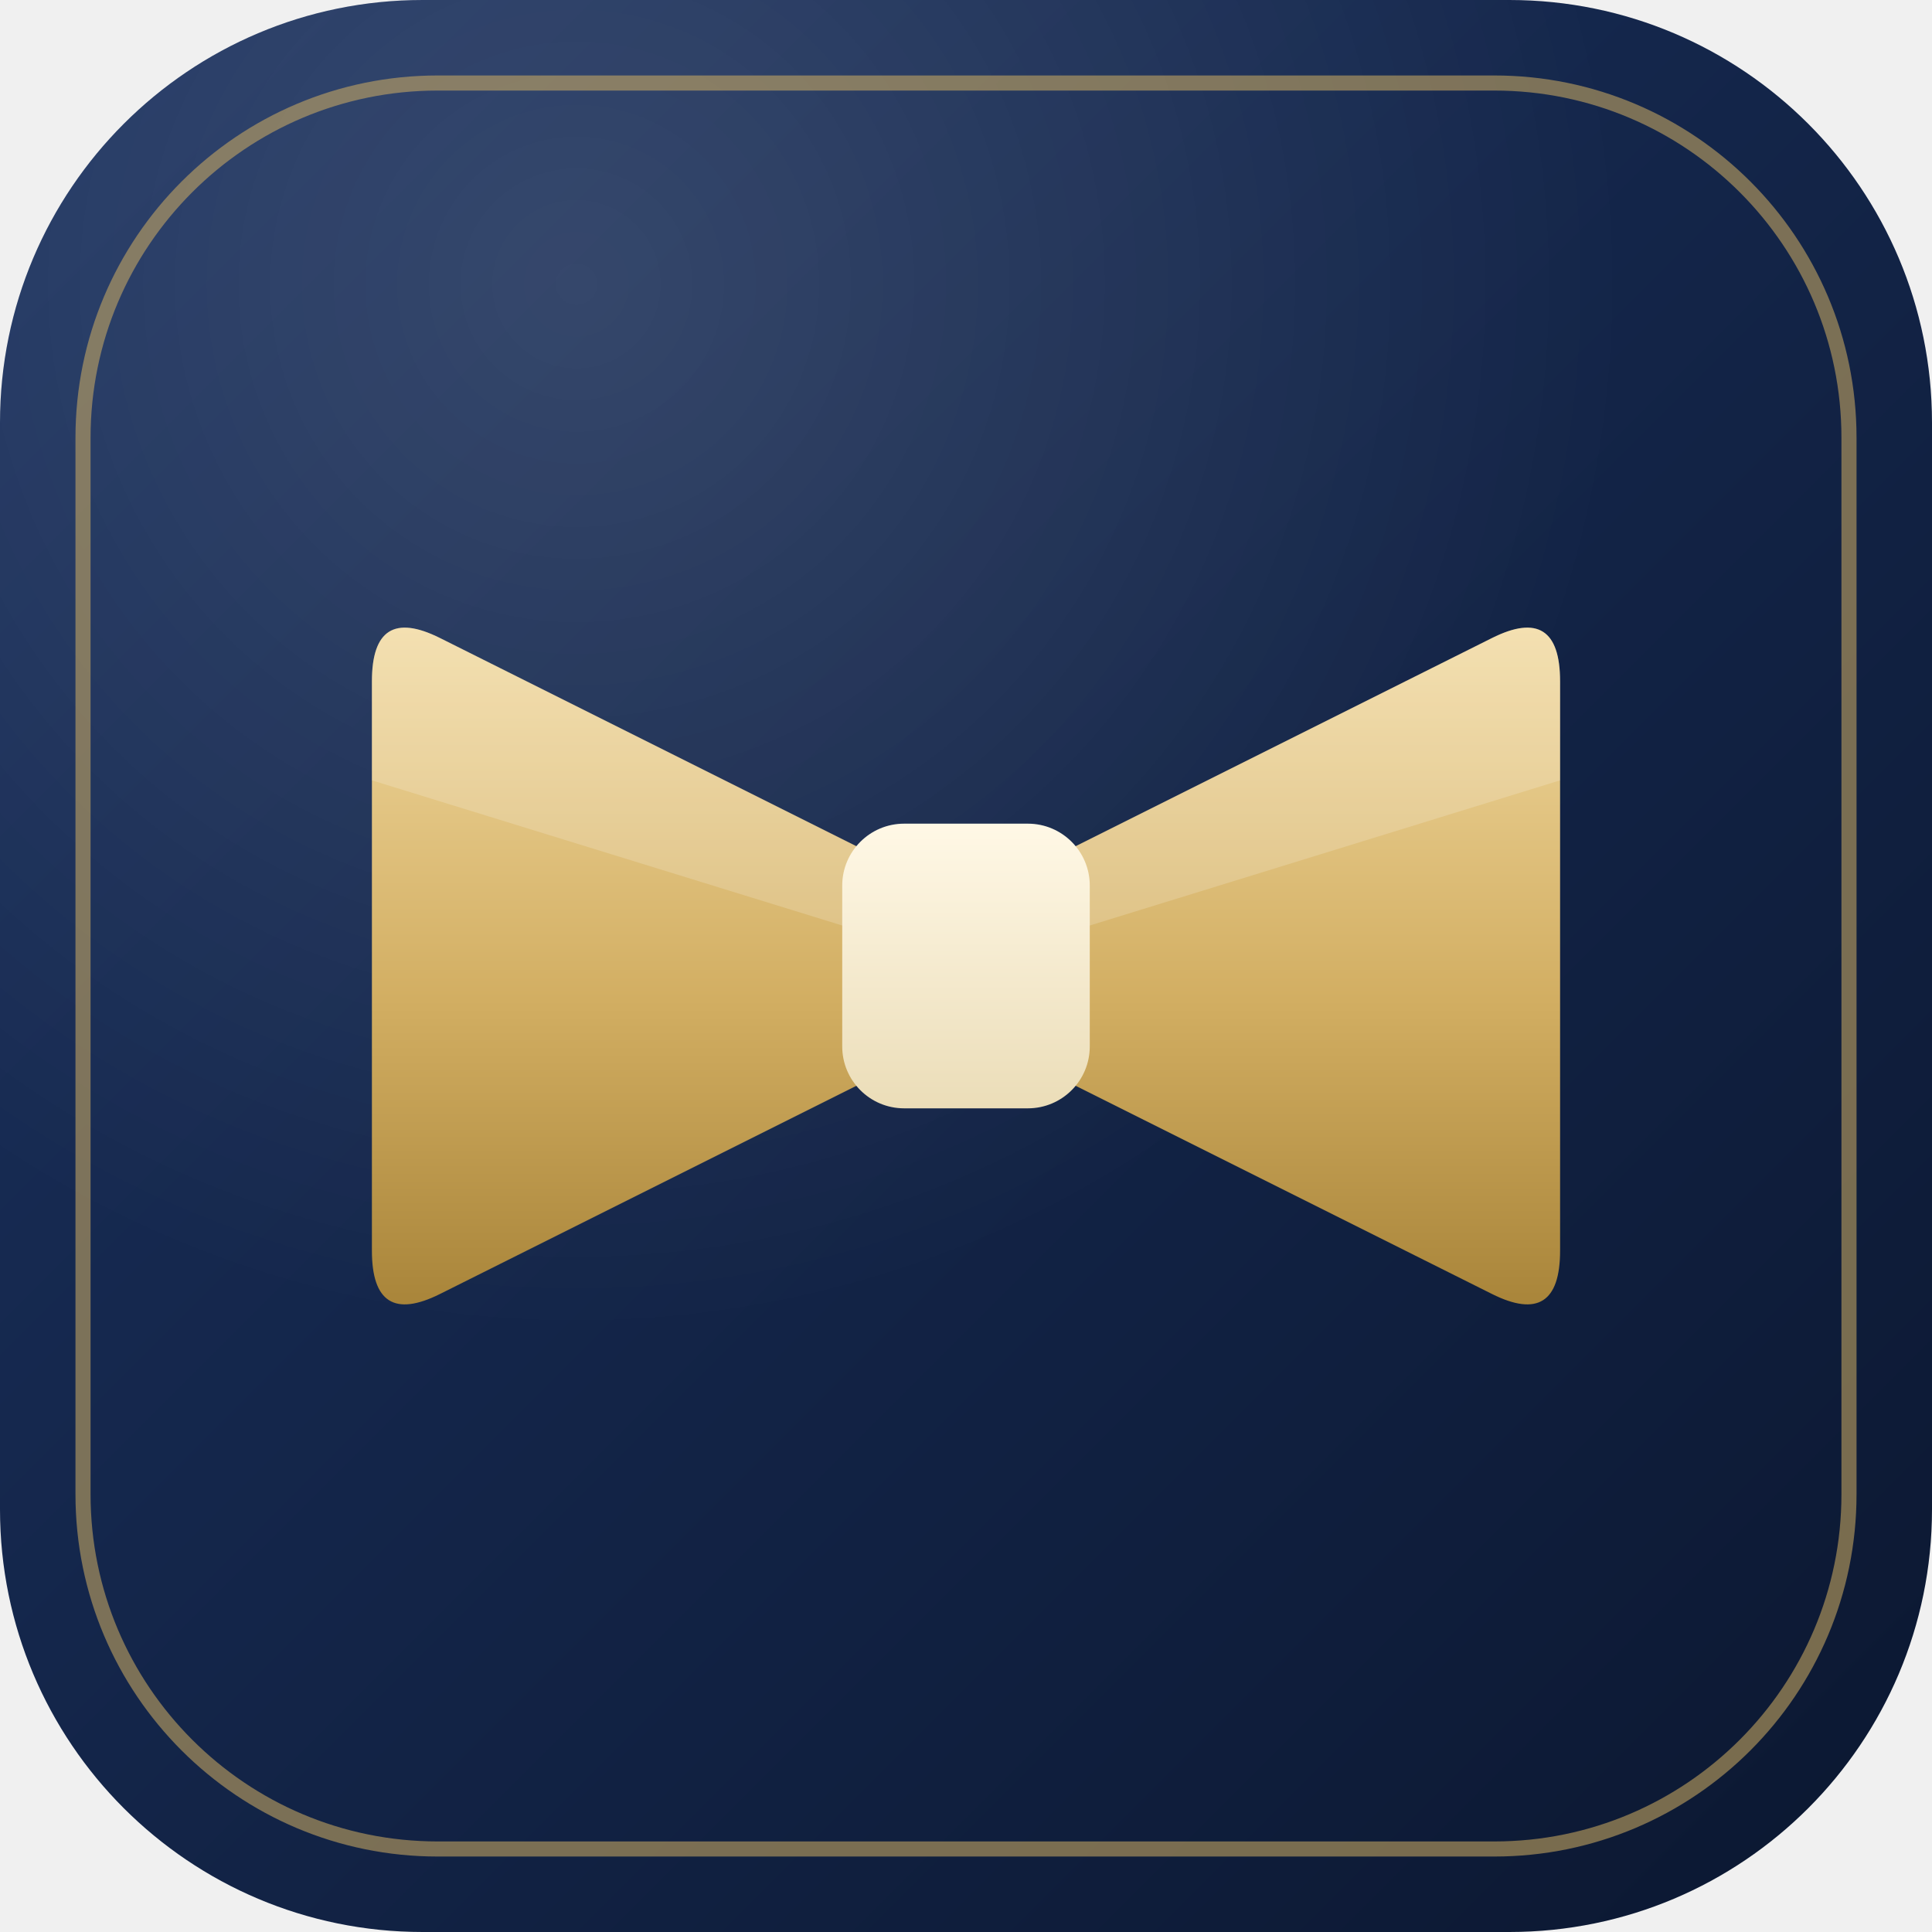
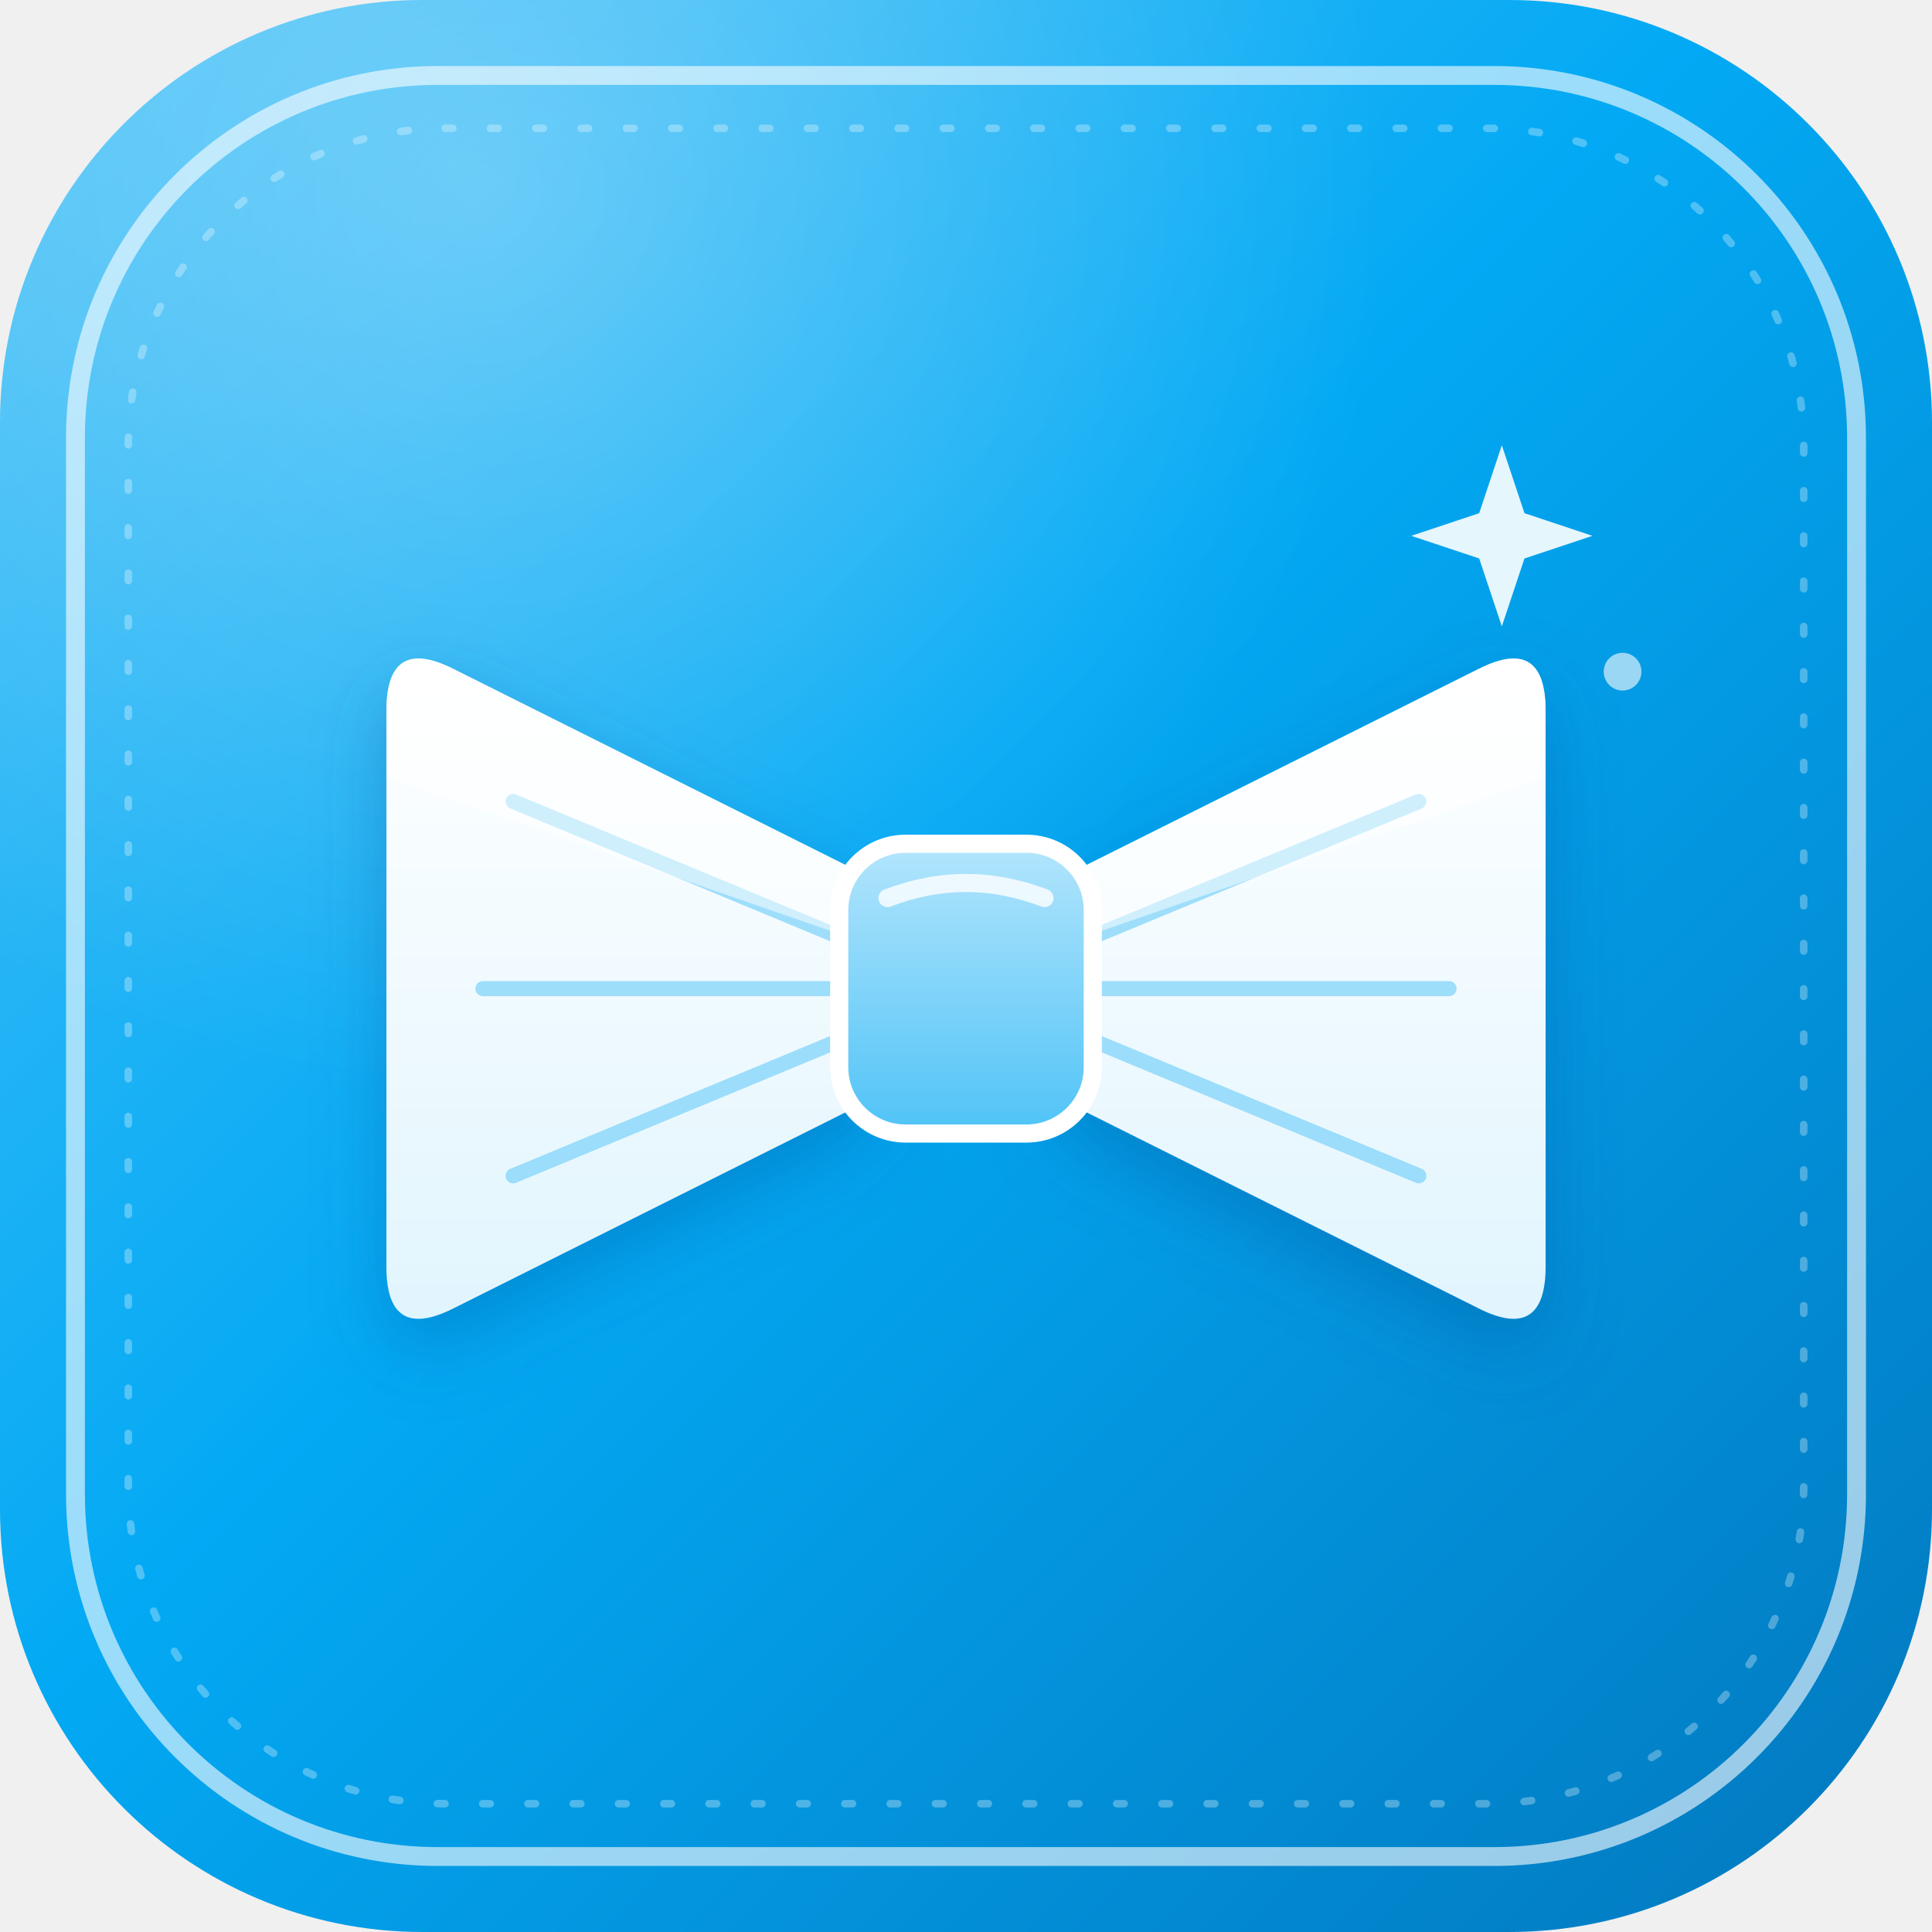
<svg xmlns="http://www.w3.org/2000/svg" width="512" height="512" viewBox="0 0 512 512">
  <defs>
    <linearGradient id="n" x1="0" y1="0" x2="1" y2="1">
-       <stop offset="0" stop-color="#1B3260" />
-       <stop offset="1" stop-color="#0B1730" />
+       <stop offset="0" stop-color="#4FC3F7" />
+       <stop offset=".45" stop-color="#03A9F4" />
+       <stop offset="1" stop-color="#0277BD" />
    </linearGradient>
-     <linearGradient id="g" x1="0" y1="0" x2="0" y2="1">
-       <stop offset="0" stop-color="#F1D9A0" />
-       <stop offset=".55" stop-color="#D2AE62" />
-       <stop offset="1" stop-color="#A9853A" />
+     <radialGradient id="sh" cx=".25" cy=".1" r=".85">
+       <stop offset="0" stop-color="#fff" stop-opacity=".28" />
+       <stop offset=".55" stop-color="#fff" stop-opacity="0" />
+     </radialGradient>
+     <linearGradient id="w" x1="0" y1="0" x2="0" y2="1">
+       <stop offset="0" stop-color="#FFFFFF" />
+       <stop offset="1" stop-color="#E1F5FE" />
    </linearGradient>
    <linearGradient id="k" x1="0" y1="0" x2="0" y2="1">
-       <stop offset="0" stop-color="#FFF8E6" />
-       <stop offset="1" stop-color="#EBDDB8" />
+       <stop offset="0" stop-color="#B3E5FC" />
+       <stop offset="1" stop-color="#4FC3F7" />
    </linearGradient>
-     <radialGradient id="sh" cx=".3" cy=".15" r=".9">
-       <stop offset="0" stop-color="#ffffff" stop-opacity=".13" />
-       <stop offset=".6" stop-color="#ffffff" stop-opacity="0" />
-     </radialGradient>
+     <filter id="ds" x="-20%" y="-20%" width="140%" height="140%">
+       <feDropShadow dx="0" dy="10" stdDeviation="12" flood-color="#01579B" flood-opacity=".35" />
+     </filter>
    <clipPath id="t">
      <rect width="512" height="512" rx="112" />
    </clipPath>
  </defs>
  <g clip-path="url(#t)">
    <rect width="512" height="512" fill="url(#n)" />
    <rect width="512" height="512" fill="url(#sh)" />
-     <rect x="22" y="22" width="468" height="468" rx="94" fill="none" stroke="#D2AE62" stroke-width="4" opacity=".55" />
-     <g transform="translate(256 256) scale(0.82) translate(-256 -256)">
-       <g transform="translate(256 256)">
-         <path d="M-30 -36 L-170 -106 Q-192 -117 -192 -92 V92 Q-192 117 -170 106 L-30 36 Z M30 -36 L170 -106 Q192 -117 192 -92 V92 Q192 117 170 106 L30 36 Z" fill="url(#g)" />
-         <path d="M-30 -36 L-170 -106 Q-192 -117 -192 -92 V-60 L-30 -10 Z M30 -36 L170 -106 Q192 -117 192 -92 V-60 L30 -10 Z" fill="#fff" opacity=".18" />
-         <rect x="-40" y="-46" width="80" height="92" rx="20" fill="url(#k)" />
+     <rect x="20" y="20" width="472" height="472" rx="96" fill="none" stroke="#fff" stroke-width="5" opacity=".6" />
+     <rect x="34" y="34" width="444" height="444" rx="84" fill="none" stroke="#fff" stroke-width="2" opacity=".3" stroke-dasharray="2 10" stroke-linecap="round" />
+     <g transform="translate(256 262) scale(0.8)">
+       <g filter="url(#ds)">
+         <path d="M-30 -36 L-170 -106 Q-192 -117 -192 -92 V92 Q-192 117 -170 106 L-30 36 Z M30 -36 L170 -106 Q192 -117 192 -92 V92 Q192 117 170 106 L30 36 Z" fill="url(#w)" />
      </g>
+       <g stroke="#81D4FA" stroke-width="5" stroke-linecap="round" fill="none" opacity=".75">
+         <path d="M-44 -18 L-150 -62" />
+         <path d="M-44 0 L-160 0" />
+         <path d="M-44 18 L-150 62" />
+         <path d="M44 -18 L150 -62" />
+         <path d="M44 0 L160 0" />
+         <path d="M44 18 L150 62" />
+       </g>
+       <path d="M-30 -36 L-170 -106 Q-192 -117 -192 -92 V-70 L-30 -14 Z M30 -36 L170 -106 Q192 -117 192 -92 V-70 L30 -14 Z" fill="#fff" opacity=".5" />
+       <rect x="-42" y="-48" width="84" height="96" rx="22" fill="url(#k)" stroke="#fff" stroke-width="6" />
+       <path d="M-26 -30 Q0 -40 26 -30" stroke="#fff" stroke-width="6" stroke-linecap="round" fill="none" opacity=".8" />
    </g>
+     <path d="M398 118 L404 136 L422 142 L404 148 L398 166 L392 148 L374 142 L392 136 Z" fill="#fff" opacity=".9" />
+     <circle cx="430" cy="178" r="5" fill="#fff" opacity=".6" />
  </g>
</svg>
